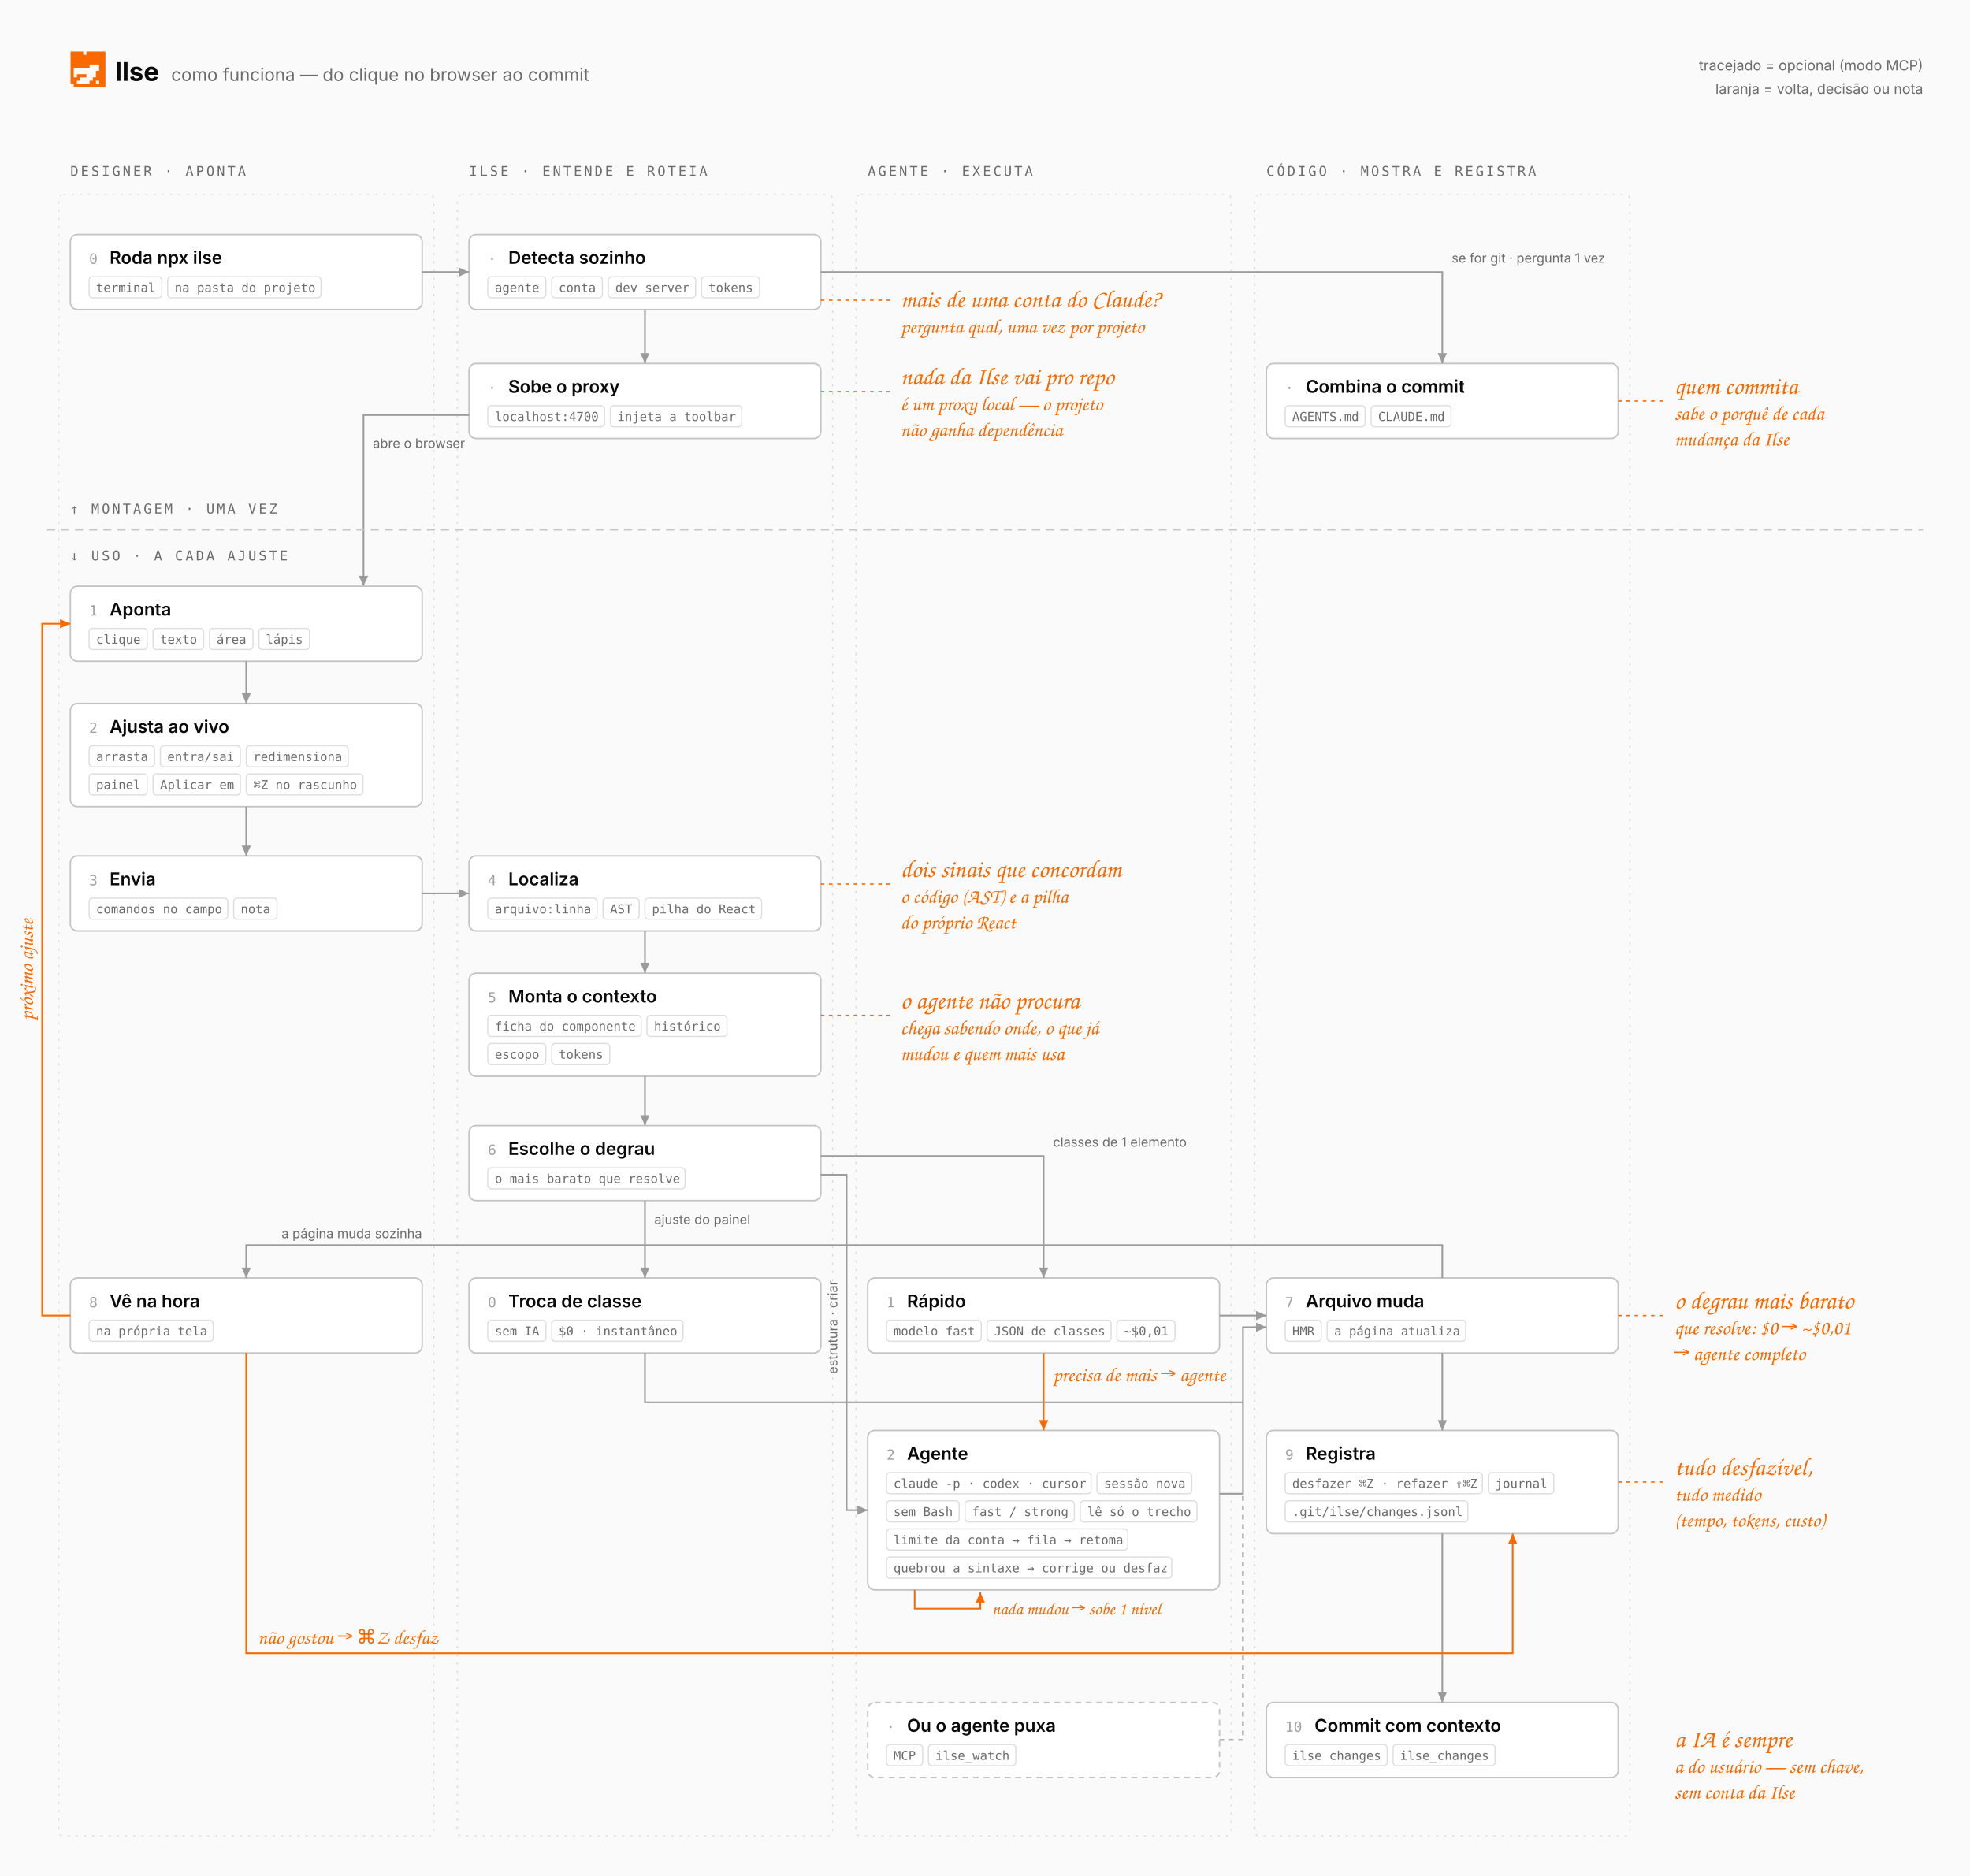
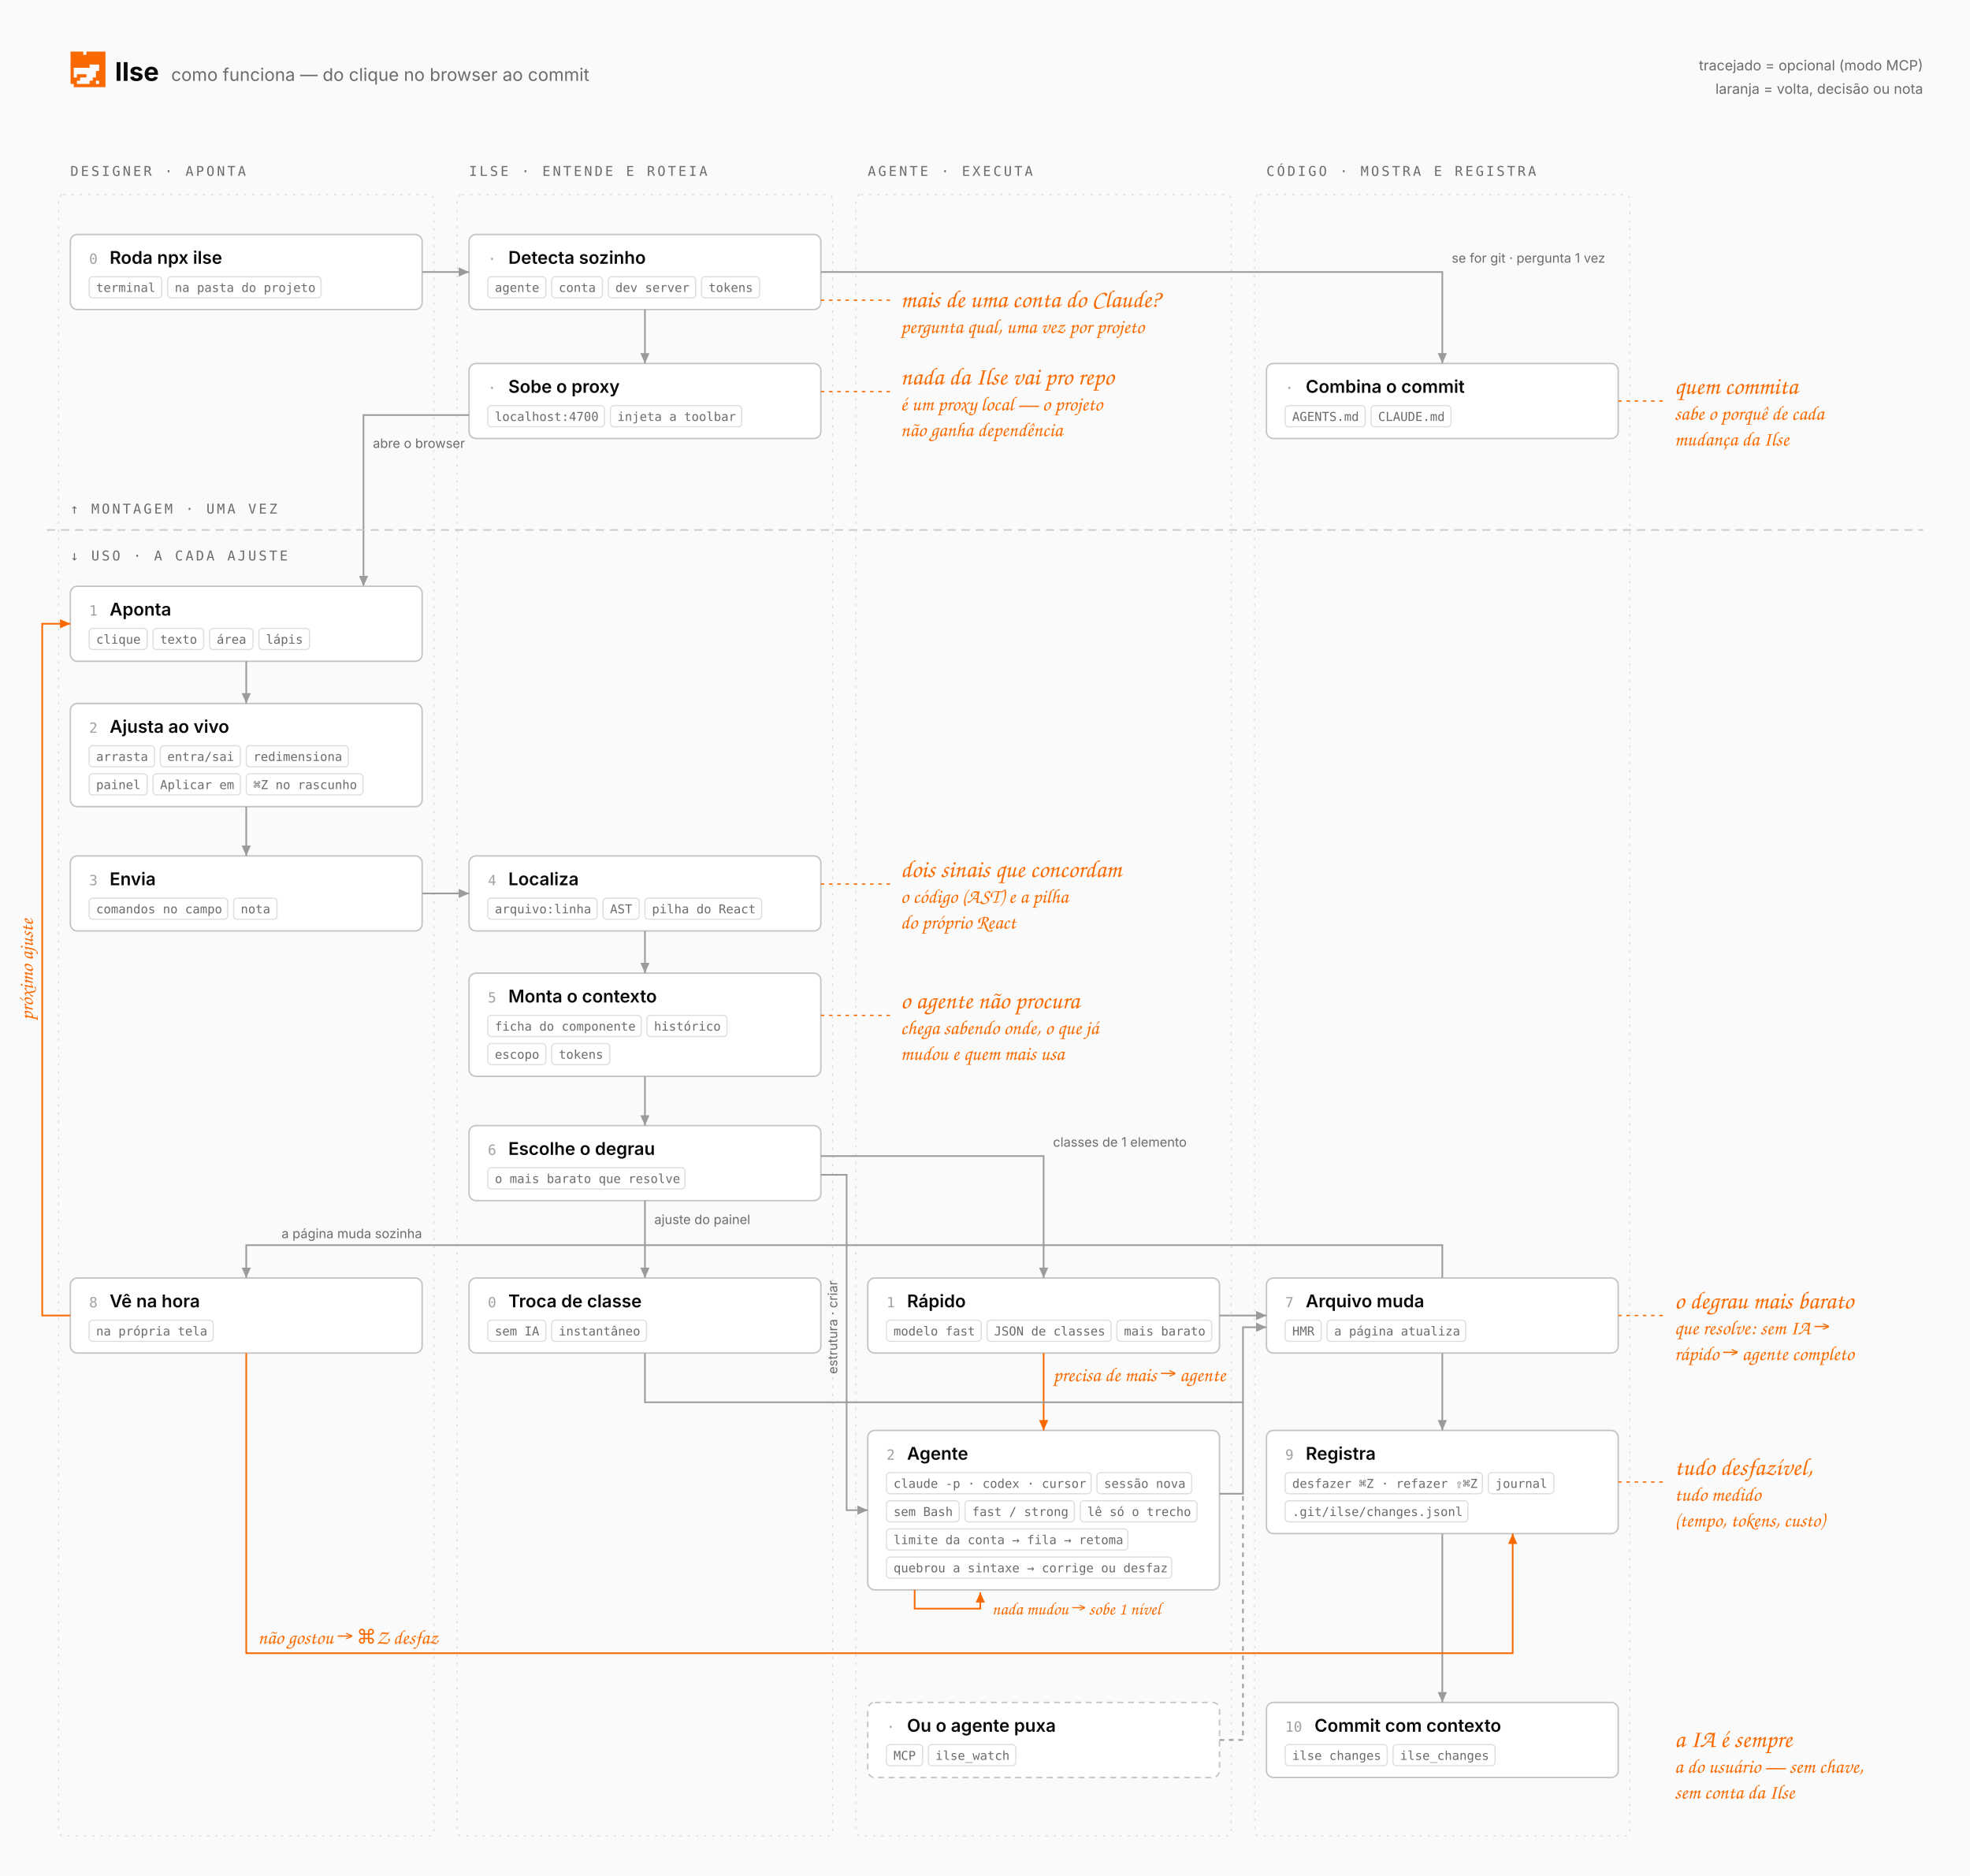
<svg xmlns="http://www.w3.org/2000/svg" width="1680" height="1600" viewBox="0 0 1680 1600" role="img" aria-labelledby="t d">
  <defs>
    <marker id="arrow" viewBox="0 0 10 10" refX="9" refY="5" markerWidth="7" markerHeight="7" orient="auto-start-reverse">
      <path d="M 0 1 L 9 5 L 0 9 z" fill="#9b9b9b" />
    </marker>
    <marker id="arrow-brand" viewBox="0 0 10 10" refX="9" refY="5" markerWidth="7" markerHeight="7" orient="auto-start-reverse">
      <path d="M 0 1 L 9 5 L 0 9 z" fill="#FA6900" />
    </marker>
  </defs>
  <rect width="1680" height="1600" fill="#fafafa" />
  <g transform="translate(60 44) scale(0.2)">
    <path d="M54.955 13.793H68.48V-1.52588e-05H149.626V96.551V110.345V151.721H14.382V137.932H0.858V-1.52588e-05H54.955V13.793ZM109.053 137.932H122.577V124.138H109.053V137.932ZM14.382 110.345H27.907V96.551H68.48V110.345H41.431V124.138H27.907V137.932H82.004V124.138H95.528V110.345H109.053V82.757H122.577V55.17H82.004V68.964H14.382V110.345Z" fill="#FA6900" />
  </g>
  <text x="98" y="69" font-family="Geist, 'Geist Sans', Inter, -apple-system, 'Segoe UI', Helvetica, Arial, sans-serif" font-size="22" font-weight="700" fill="#0a0a0a" text-anchor="start">Ilse</text>
  <text x="146" y="69" font-family="Geist, 'Geist Sans', Inter, -apple-system, 'Segoe UI', Helvetica, Arial, sans-serif" font-size="15" font-weight="400" fill="#6b6b6b" text-anchor="start">como funciona — do clique no browser ao commit</text>
  <text x="1640" y="60" font-family="Geist, 'Geist Sans', Inter, -apple-system, 'Segoe UI', Helvetica, Arial, sans-serif" font-size="12" font-weight="400" fill="#6b6b6b" text-anchor="end">tracejado = opcional (modo MCP)</text>
  <text x="1640" y="80" font-family="Geist, 'Geist Sans', Inter, -apple-system, 'Segoe UI', Helvetica, Arial, sans-serif" font-size="12" font-weight="400" fill="#6b6b6b" text-anchor="end">laranja = volta, decisão ou nota</text>
  <text x="60" y="150" font-family="'Geist Mono', ui-monospace, 'SF Mono', Menlo, Consolas, monospace" font-size="11.5" font-weight="500" fill="#6b6b6b" text-anchor="start" letter-spacing="2">DESIGNER · APONTA</text>
  <rect x="50" y="166" width="320" height="1400" rx="4" fill="none" stroke="#dcdcdc" stroke-dasharray="2 5" />
  <text x="400" y="150" font-family="'Geist Mono', ui-monospace, 'SF Mono', Menlo, Consolas, monospace" font-size="11.5" font-weight="500" fill="#6b6b6b" text-anchor="start" letter-spacing="2">ILSE · ENTENDE E ROTEIA</text>
  <rect x="390" y="166" width="320" height="1400" rx="4" fill="none" stroke="#dcdcdc" stroke-dasharray="2 5" />
  <text x="740" y="150" font-family="'Geist Mono', ui-monospace, 'SF Mono', Menlo, Consolas, monospace" font-size="11.5" font-weight="500" fill="#6b6b6b" text-anchor="start" letter-spacing="2">AGENTE · EXECUTA</text>
  <rect x="730" y="166" width="320" height="1400" rx="4" fill="none" stroke="#dcdcdc" stroke-dasharray="2 5" />
  <text x="1080" y="150" font-family="'Geist Mono', ui-monospace, 'SF Mono', Menlo, Consolas, monospace" font-size="11.5" font-weight="500" fill="#6b6b6b" text-anchor="start" letter-spacing="2">CÓDIGO · MOSTRA E REGISTRA</text>
  <rect x="1070" y="166" width="320" height="1400" rx="4" fill="none" stroke="#dcdcdc" stroke-dasharray="2 5" />
  <rect x="60" y="200" width="300" height="64" rx="6" fill="#ffffff" stroke="#c4c4c4" stroke-width="1.25" />
  <text x="76" y="225" font-family="'Geist Mono', ui-monospace, 'SF Mono', Menlo, Consolas, monospace" font-size="12" font-weight="400" fill="#a1a1a1" text-anchor="start">0</text>
  <text x="93.5" y="225" font-family="Geist, 'Geist Sans', Inter, -apple-system, 'Segoe UI', Helvetica, Arial, sans-serif" font-size="15" font-weight="600" fill="#0a0a0a" text-anchor="start">Roda npx ilse</text>
  <rect x="76" y="236" width="62.0" height="18" rx="3" fill="#ffffff" stroke="#dedede" />
  <text x="82" y="249" font-family="'Geist Mono', ui-monospace, 'SF Mono', Menlo, Consolas, monospace" font-size="10.5" font-weight="400" fill="#6b6b6b" text-anchor="start">terminal</text>
  <rect x="143.0" y="236" width="130.8" height="18" rx="3" fill="#ffffff" stroke="#dedede" />
  <text x="149.0" y="249" font-family="'Geist Mono', ui-monospace, 'SF Mono', Menlo, Consolas, monospace" font-size="10.5" font-weight="400" fill="#6b6b6b" text-anchor="start">na pasta do projeto</text>
  <rect x="400" y="200" width="300" height="64" rx="6" fill="#ffffff" stroke="#c4c4c4" stroke-width="1.25" />
  <text x="416" y="225" font-family="'Geist Mono', ui-monospace, 'SF Mono', Menlo, Consolas, monospace" font-size="12" font-weight="400" fill="#a1a1a1" text-anchor="start">·</text>
  <text x="433.5" y="225" font-family="Geist, 'Geist Sans', Inter, -apple-system, 'Segoe UI', Helvetica, Arial, sans-serif" font-size="15" font-weight="600" fill="#0a0a0a" text-anchor="start">Detecta sozinho</text>
  <rect x="416" y="236" width="49.5" height="18" rx="3" fill="#ffffff" stroke="#dedede" />
  <text x="422" y="249" font-family="'Geist Mono', ui-monospace, 'SF Mono', Menlo, Consolas, monospace" font-size="10.5" font-weight="400" fill="#6b6b6b" text-anchor="start">agente</text>
  <rect x="470.5" y="236" width="43.2" height="18" rx="3" fill="#ffffff" stroke="#dedede" />
  <text x="476.5" y="249" font-family="'Geist Mono', ui-monospace, 'SF Mono', Menlo, Consolas, monospace" font-size="10.5" font-weight="400" fill="#6b6b6b" text-anchor="start">conta</text>
  <rect x="518.75" y="236" width="74.5" height="18" rx="3" fill="#ffffff" stroke="#dedede" />
  <text x="524.75" y="249" font-family="'Geist Mono', ui-monospace, 'SF Mono', Menlo, Consolas, monospace" font-size="10.5" font-weight="400" fill="#6b6b6b" text-anchor="start">dev server</text>
  <rect x="598.25" y="236" width="49.5" height="18" rx="3" fill="#ffffff" stroke="#dedede" />
  <text x="604.25" y="249" font-family="'Geist Mono', ui-monospace, 'SF Mono', Menlo, Consolas, monospace" font-size="10.5" font-weight="400" fill="#6b6b6b" text-anchor="start">tokens</text>
  <rect x="400" y="310" width="300" height="64" rx="6" fill="#ffffff" stroke="#c4c4c4" stroke-width="1.25" />
  <text x="416" y="335" font-family="'Geist Mono', ui-monospace, 'SF Mono', Menlo, Consolas, monospace" font-size="12" font-weight="400" fill="#a1a1a1" text-anchor="start">·</text>
  <text x="433.5" y="335" font-family="Geist, 'Geist Sans', Inter, -apple-system, 'Segoe UI', Helvetica, Arial, sans-serif" font-size="15" font-weight="600" fill="#0a0a0a" text-anchor="start">Sobe o proxy</text>
  <rect x="416" y="346" width="99.5" height="18" rx="3" fill="#ffffff" stroke="#dedede" />
  <text x="422" y="359" font-family="'Geist Mono', ui-monospace, 'SF Mono', Menlo, Consolas, monospace" font-size="10.5" font-weight="400" fill="#6b6b6b" text-anchor="start">localhost:4700</text>
  <rect x="520.5" y="346" width="112.0" height="18" rx="3" fill="#ffffff" stroke="#dedede" />
  <text x="526.5" y="359" font-family="'Geist Mono', ui-monospace, 'SF Mono', Menlo, Consolas, monospace" font-size="10.5" font-weight="400" fill="#6b6b6b" text-anchor="start">injeta a toolbar</text>
  <rect x="1080" y="310" width="300" height="64" rx="6" fill="#ffffff" stroke="#c4c4c4" stroke-width="1.25" />
  <text x="1096" y="335" font-family="'Geist Mono', ui-monospace, 'SF Mono', Menlo, Consolas, monospace" font-size="12" font-weight="400" fill="#a1a1a1" text-anchor="start">·</text>
  <text x="1113.5" y="335" font-family="Geist, 'Geist Sans', Inter, -apple-system, 'Segoe UI', Helvetica, Arial, sans-serif" font-size="15" font-weight="600" fill="#0a0a0a" text-anchor="start">Combina o commit</text>
  <rect x="1096" y="346" width="68.2" height="18" rx="3" fill="#ffffff" stroke="#dedede" />
  <text x="1102" y="359" font-family="'Geist Mono', ui-monospace, 'SF Mono', Menlo, Consolas, monospace" font-size="10.5" font-weight="400" fill="#6b6b6b" text-anchor="start">AGENTS.md</text>
  <rect x="1169.25" y="346" width="68.2" height="18" rx="3" fill="#ffffff" stroke="#dedede" />
  <text x="1175.25" y="359" font-family="'Geist Mono', ui-monospace, 'SF Mono', Menlo, Consolas, monospace" font-size="10.5" font-weight="400" fill="#6b6b6b" text-anchor="start">CLAUDE.md</text>
  <path d="M 360 232.0 L 400 232.0" fill="none" stroke="#9b9b9b" stroke-width="1.4" marker-end="url(#arrow)" />
  <path d="M 550.0 264 L 550.0 310" fill="none" stroke="#9b9b9b" stroke-width="1.4" marker-end="url(#arrow)" />
  <path d="M 700 232.0 L 1230.0 232.0 L 1230.0 310" fill="none" stroke="#9b9b9b" stroke-width="1.4" marker-end="url(#arrow)" />
  <text x="1238.0" y="224.0" font-family="Geist, 'Geist Sans', Inter, -apple-system, 'Segoe UI', Helvetica, Arial, sans-serif" font-size="11" font-weight="400" fill="#6b6b6b" text-anchor="start">se for git · pergunta 1 vez</text>
  <path d="M 400 354.0 L 310 354.0 L 310 500" fill="none" stroke="#9b9b9b" stroke-width="1.4" marker-end="url(#arrow)" />
  <text x="318" y="382.0" font-family="Geist, 'Geist Sans', Inter, -apple-system, 'Segoe UI', Helvetica, Arial, sans-serif" font-size="11" font-weight="400" fill="#6b6b6b" text-anchor="start">abre o browser</text>
  <path d="M 700 334.0 L 760 334.0" stroke="#FA6900" stroke-width="1.1" stroke-dasharray="3 4" fill="none" />
  <text x="768" y="328.0" font-family="Caveat, 'Bradley Hand', 'Segoe Print', 'Comic Sans MS', cursive" font-size="21" font-weight="600" fill="#FA6900" text-anchor="start">nada da Ilse vai pro repo</text>
  <text x="768" y="350.0" font-family="Caveat, 'Bradley Hand', 'Segoe Print', 'Comic Sans MS', cursive" font-size="17" font-weight="400" fill="#FA6900" text-anchor="start">é um proxy local — o projeto</text>
  <text x="768" y="372.0" font-family="Caveat, 'Bradley Hand', 'Segoe Print', 'Comic Sans MS', cursive" font-size="17" font-weight="400" fill="#FA6900" text-anchor="start">não ganha dependência</text>
  <path d="M 700 256 L 760 256" stroke="#FA6900" stroke-width="1.1" stroke-dasharray="3 4" fill="none" />
  <text x="768" y="262" font-family="Caveat, 'Bradley Hand', 'Segoe Print', 'Comic Sans MS', cursive" font-size="21" font-weight="600" fill="#FA6900" text-anchor="start">mais de uma conta do Claude?</text>
  <text x="768" y="284" font-family="Caveat, 'Bradley Hand', 'Segoe Print', 'Comic Sans MS', cursive" font-size="17" font-weight="400" fill="#FA6900" text-anchor="start">pergunta qual, uma vez por projeto</text>
  <path d="M 1380 342.0 L 1420 342.0" stroke="#FA6900" stroke-width="1.1" stroke-dasharray="3 4" fill="none" />
  <text x="1428" y="336.0" font-family="Caveat, 'Bradley Hand', 'Segoe Print', 'Comic Sans MS', cursive" font-size="21" font-weight="600" fill="#FA6900" text-anchor="start">quem commita</text>
  <text x="1428" y="358.0" font-family="Caveat, 'Bradley Hand', 'Segoe Print', 'Comic Sans MS', cursive" font-size="17" font-weight="400" fill="#FA6900" text-anchor="start">sabe o porquê de cada</text>
  <text x="1428" y="380.0" font-family="Caveat, 'Bradley Hand', 'Segoe Print', 'Comic Sans MS', cursive" font-size="17" font-weight="400" fill="#FA6900" text-anchor="start">mudança da Ilse</text>
  <path d="M 40 452 L 1640 452" stroke="#c8c8c8" stroke-width="1.2" stroke-dasharray="7 5" />
  <text x="60" y="438" font-family="'Geist Mono', ui-monospace, 'SF Mono', Menlo, Consolas, monospace" font-size="11.5" font-weight="500" fill="#6b6b6b" text-anchor="start" letter-spacing="2">↑ MONTAGEM · UMA VEZ</text>
  <text x="60" y="478" font-family="'Geist Mono', ui-monospace, 'SF Mono', Menlo, Consolas, monospace" font-size="11.5" font-weight="500" fill="#6b6b6b" text-anchor="start" letter-spacing="2">↓ USO · A CADA AJUSTE</text>
  <rect x="60" y="500" width="300" height="64" rx="6" fill="#ffffff" stroke="#c4c4c4" stroke-width="1.25" />
  <text x="76" y="525" font-family="'Geist Mono', ui-monospace, 'SF Mono', Menlo, Consolas, monospace" font-size="12" font-weight="400" fill="#a1a1a1" text-anchor="start">1</text>
  <text x="93.5" y="525" font-family="Geist, 'Geist Sans', Inter, -apple-system, 'Segoe UI', Helvetica, Arial, sans-serif" font-size="15" font-weight="600" fill="#0a0a0a" text-anchor="start">Aponta</text>
  <rect x="76" y="536" width="49.5" height="18" rx="3" fill="#ffffff" stroke="#dedede" />
  <text x="82" y="549" font-family="'Geist Mono', ui-monospace, 'SF Mono', Menlo, Consolas, monospace" font-size="10.5" font-weight="400" fill="#6b6b6b" text-anchor="start">clique</text>
  <rect x="130.5" y="536" width="43.2" height="18" rx="3" fill="#ffffff" stroke="#dedede" />
  <text x="136.5" y="549" font-family="'Geist Mono', ui-monospace, 'SF Mono', Menlo, Consolas, monospace" font-size="10.5" font-weight="400" fill="#6b6b6b" text-anchor="start">texto</text>
  <rect x="178.75" y="536" width="37.0" height="18" rx="3" fill="#ffffff" stroke="#dedede" />
  <text x="184.75" y="549" font-family="'Geist Mono', ui-monospace, 'SF Mono', Menlo, Consolas, monospace" font-size="10.5" font-weight="400" fill="#6b6b6b" text-anchor="start">área</text>
  <rect x="220.75" y="536" width="43.2" height="18" rx="3" fill="#ffffff" stroke="#dedede" />
  <text x="226.75" y="549" font-family="'Geist Mono', ui-monospace, 'SF Mono', Menlo, Consolas, monospace" font-size="10.5" font-weight="400" fill="#6b6b6b" text-anchor="start">lápis</text>
  <rect x="60" y="600" width="300" height="88" rx="6" fill="#ffffff" stroke="#c4c4c4" stroke-width="1.25" />
  <text x="76" y="625" font-family="'Geist Mono', ui-monospace, 'SF Mono', Menlo, Consolas, monospace" font-size="12" font-weight="400" fill="#a1a1a1" text-anchor="start">2</text>
  <text x="93.5" y="625" font-family="Geist, 'Geist Sans', Inter, -apple-system, 'Segoe UI', Helvetica, Arial, sans-serif" font-size="15" font-weight="600" fill="#0a0a0a" text-anchor="start">Ajusta ao vivo</text>
  <rect x="76" y="636" width="55.8" height="18" rx="3" fill="#ffffff" stroke="#dedede" />
  <text x="82" y="649" font-family="'Geist Mono', ui-monospace, 'SF Mono', Menlo, Consolas, monospace" font-size="10.5" font-weight="400" fill="#6b6b6b" text-anchor="start">arrasta</text>
  <rect x="136.75" y="636" width="68.2" height="18" rx="3" fill="#ffffff" stroke="#dedede" />
  <text x="142.75" y="649" font-family="'Geist Mono', ui-monospace, 'SF Mono', Menlo, Consolas, monospace" font-size="10.5" font-weight="400" fill="#6b6b6b" text-anchor="start">entra/sai</text>
  <rect x="210.0" y="636" width="87.0" height="18" rx="3" fill="#ffffff" stroke="#dedede" />
  <text x="216.0" y="649" font-family="'Geist Mono', ui-monospace, 'SF Mono', Menlo, Consolas, monospace" font-size="10.5" font-weight="400" fill="#6b6b6b" text-anchor="start">redimensiona</text>
  <rect x="76" y="660" width="49.5" height="18" rx="3" fill="#ffffff" stroke="#dedede" />
  <text x="82" y="673" font-family="'Geist Mono', ui-monospace, 'SF Mono', Menlo, Consolas, monospace" font-size="10.5" font-weight="400" fill="#6b6b6b" text-anchor="start">painel</text>
  <rect x="130.5" y="660" width="74.5" height="18" rx="3" fill="#ffffff" stroke="#dedede" />
  <text x="136.5" y="673" font-family="'Geist Mono', ui-monospace, 'SF Mono', Menlo, Consolas, monospace" font-size="10.5" font-weight="400" fill="#6b6b6b" text-anchor="start">Aplicar em</text>
  <rect x="210.0" y="660" width="99.5" height="18" rx="3" fill="#ffffff" stroke="#dedede" />
  <text x="216.0" y="673" font-family="'Geist Mono', ui-monospace, 'SF Mono', Menlo, Consolas, monospace" font-size="10.5" font-weight="400" fill="#6b6b6b" text-anchor="start">⌘Z no rascunho</text>
  <rect x="60" y="730" width="300" height="64" rx="6" fill="#ffffff" stroke="#c4c4c4" stroke-width="1.25" />
  <text x="76" y="755" font-family="'Geist Mono', ui-monospace, 'SF Mono', Menlo, Consolas, monospace" font-size="12" font-weight="400" fill="#a1a1a1" text-anchor="start">3</text>
  <text x="93.5" y="755" font-family="Geist, 'Geist Sans', Inter, -apple-system, 'Segoe UI', Helvetica, Arial, sans-serif" font-size="15" font-weight="600" fill="#0a0a0a" text-anchor="start">Envia</text>
  <rect x="76" y="766" width="118.2" height="18" rx="3" fill="#ffffff" stroke="#dedede" />
  <text x="82" y="779" font-family="'Geist Mono', ui-monospace, 'SF Mono', Menlo, Consolas, monospace" font-size="10.5" font-weight="400" fill="#6b6b6b" text-anchor="start">comandos no campo</text>
  <rect x="199.25" y="766" width="37.0" height="18" rx="3" fill="#ffffff" stroke="#dedede" />
  <text x="205.25" y="779" font-family="'Geist Mono', ui-monospace, 'SF Mono', Menlo, Consolas, monospace" font-size="10.5" font-weight="400" fill="#6b6b6b" text-anchor="start">nota</text>
  <path d="M 210.0 564 L 210.0 600" fill="none" stroke="#9b9b9b" stroke-width="1.4" marker-end="url(#arrow)" />
  <path d="M 210.0 688 L 210.0 730" fill="none" stroke="#9b9b9b" stroke-width="1.4" marker-end="url(#arrow)" />
  <rect x="400" y="730" width="300" height="64" rx="6" fill="#ffffff" stroke="#c4c4c4" stroke-width="1.25" />
  <text x="416" y="755" font-family="'Geist Mono', ui-monospace, 'SF Mono', Menlo, Consolas, monospace" font-size="12" font-weight="400" fill="#a1a1a1" text-anchor="start">4</text>
  <text x="433.5" y="755" font-family="Geist, 'Geist Sans', Inter, -apple-system, 'Segoe UI', Helvetica, Arial, sans-serif" font-size="15" font-weight="600" fill="#0a0a0a" text-anchor="start">Localiza</text>
  <rect x="416" y="766" width="93.2" height="18" rx="3" fill="#ffffff" stroke="#dedede" />
  <text x="422" y="779" font-family="'Geist Mono', ui-monospace, 'SF Mono', Menlo, Consolas, monospace" font-size="10.5" font-weight="400" fill="#6b6b6b" text-anchor="start">arquivo:linha</text>
  <rect x="514.25" y="766" width="30.8" height="18" rx="3" fill="#ffffff" stroke="#dedede" />
  <text x="520.25" y="779" font-family="'Geist Mono', ui-monospace, 'SF Mono', Menlo, Consolas, monospace" font-size="10.5" font-weight="400" fill="#6b6b6b" text-anchor="start">AST</text>
  <rect x="550.0" y="766" width="99.5" height="18" rx="3" fill="#ffffff" stroke="#dedede" />
  <text x="556.0" y="779" font-family="'Geist Mono', ui-monospace, 'SF Mono', Menlo, Consolas, monospace" font-size="10.5" font-weight="400" fill="#6b6b6b" text-anchor="start">pilha do React</text>
  <rect x="400" y="830" width="300" height="88" rx="6" fill="#ffffff" stroke="#c4c4c4" stroke-width="1.25" />
  <text x="416" y="855" font-family="'Geist Mono', ui-monospace, 'SF Mono', Menlo, Consolas, monospace" font-size="12" font-weight="400" fill="#a1a1a1" text-anchor="start">5</text>
  <text x="433.5" y="855" font-family="Geist, 'Geist Sans', Inter, -apple-system, 'Segoe UI', Helvetica, Arial, sans-serif" font-size="15" font-weight="600" fill="#0a0a0a" text-anchor="start">Monta o contexto</text>
  <rect x="416" y="866" width="130.8" height="18" rx="3" fill="#ffffff" stroke="#dedede" />
  <text x="422" y="879" font-family="'Geist Mono', ui-monospace, 'SF Mono', Menlo, Consolas, monospace" font-size="10.5" font-weight="400" fill="#6b6b6b" text-anchor="start">ficha do componente</text>
  <rect x="551.75" y="866" width="68.2" height="18" rx="3" fill="#ffffff" stroke="#dedede" />
  <text x="557.75" y="879" font-family="'Geist Mono', ui-monospace, 'SF Mono', Menlo, Consolas, monospace" font-size="10.5" font-weight="400" fill="#6b6b6b" text-anchor="start">histórico</text>
  <rect x="416" y="890" width="49.5" height="18" rx="3" fill="#ffffff" stroke="#dedede" />
  <text x="422" y="903" font-family="'Geist Mono', ui-monospace, 'SF Mono', Menlo, Consolas, monospace" font-size="10.5" font-weight="400" fill="#6b6b6b" text-anchor="start">escopo</text>
  <rect x="470.5" y="890" width="49.5" height="18" rx="3" fill="#ffffff" stroke="#dedede" />
  <text x="476.5" y="903" font-family="'Geist Mono', ui-monospace, 'SF Mono', Menlo, Consolas, monospace" font-size="10.5" font-weight="400" fill="#6b6b6b" text-anchor="start">tokens</text>
  <rect x="400" y="960" width="300" height="64" rx="6" fill="#ffffff" stroke="#c4c4c4" stroke-width="1.25" />
  <text x="416" y="985" font-family="'Geist Mono', ui-monospace, 'SF Mono', Menlo, Consolas, monospace" font-size="12" font-weight="400" fill="#a1a1a1" text-anchor="start">6</text>
  <text x="433.5" y="985" font-family="Geist, 'Geist Sans', Inter, -apple-system, 'Segoe UI', Helvetica, Arial, sans-serif" font-size="15" font-weight="600" fill="#0a0a0a" text-anchor="start">Escolhe o degrau</text>
  <rect x="416" y="996" width="168.2" height="18" rx="3" fill="#ffffff" stroke="#dedede" />
  <text x="422" y="1009" font-family="'Geist Mono', ui-monospace, 'SF Mono', Menlo, Consolas, monospace" font-size="10.5" font-weight="400" fill="#6b6b6b" text-anchor="start">o mais barato que resolve</text>
  <path d="M 360 762.0 L 400 762.0" fill="none" stroke="#9b9b9b" stroke-width="1.4" marker-end="url(#arrow)" />
  <path d="M 700 754.0 L 760 754.0" stroke="#FA6900" stroke-width="1.1" stroke-dasharray="3 4" fill="none" />
  <text x="768" y="748.0" font-family="Caveat, 'Bradley Hand', 'Segoe Print', 'Comic Sans MS', cursive" font-size="21" font-weight="600" fill="#FA6900" text-anchor="start">dois sinais que concordam</text>
  <text x="768" y="770.0" font-family="Caveat, 'Bradley Hand', 'Segoe Print', 'Comic Sans MS', cursive" font-size="17" font-weight="400" fill="#FA6900" text-anchor="start">o código (AST) e a pilha</text>
  <text x="768" y="792.0" font-family="Caveat, 'Bradley Hand', 'Segoe Print', 'Comic Sans MS', cursive" font-size="17" font-weight="400" fill="#FA6900" text-anchor="start">do próprio React</text>
  <path d="M 550.0 794 L 550.0 830" fill="none" stroke="#9b9b9b" stroke-width="1.4" marker-end="url(#arrow)" />
  <path d="M 550.0 918 L 550.0 960" fill="none" stroke="#9b9b9b" stroke-width="1.4" marker-end="url(#arrow)" />
  <path d="M 700 866.0 L 760 866.0" stroke="#FA6900" stroke-width="1.1" stroke-dasharray="3 4" fill="none" />
  <text x="768" y="860.0" font-family="Caveat, 'Bradley Hand', 'Segoe Print', 'Comic Sans MS', cursive" font-size="21" font-weight="600" fill="#FA6900" text-anchor="start">o agente não procura</text>
  <text x="768" y="882.0" font-family="Caveat, 'Bradley Hand', 'Segoe Print', 'Comic Sans MS', cursive" font-size="17" font-weight="400" fill="#FA6900" text-anchor="start">chega sabendo onde, o que já</text>
  <text x="768" y="904.0" font-family="Caveat, 'Bradley Hand', 'Segoe Print', 'Comic Sans MS', cursive" font-size="17" font-weight="400" fill="#FA6900" text-anchor="start">mudou e quem mais usa</text>
  <rect x="400" y="1090" width="300" height="64" rx="6" fill="#ffffff" stroke="#c4c4c4" stroke-width="1.25" />
  <text x="416" y="1115" font-family="'Geist Mono', ui-monospace, 'SF Mono', Menlo, Consolas, monospace" font-size="12" font-weight="400" fill="#a1a1a1" text-anchor="start">0</text>
  <text x="433.5" y="1115" font-family="Geist, 'Geist Sans', Inter, -apple-system, 'Segoe UI', Helvetica, Arial, sans-serif" font-size="15" font-weight="600" fill="#0a0a0a" text-anchor="start">Troca de classe</text>
  <rect x="416" y="1126" width="49.5" height="18" rx="3" fill="#ffffff" stroke="#dedede" />
  <text x="422" y="1139" font-family="'Geist Mono', ui-monospace, 'SF Mono', Menlo, Consolas, monospace" font-size="10.5" font-weight="400" fill="#6b6b6b" text-anchor="start">sem IA</text>
-   <rect x="470.5" y="1126" width="112.0" height="18" rx="3" fill="#ffffff" stroke="#dedede" />
-   <text x="476.5" y="1139" font-family="'Geist Mono', ui-monospace, 'SF Mono', Menlo, Consolas, monospace" font-size="10.5" font-weight="400" fill="#6b6b6b" text-anchor="start">$0 · instantâneo</text>
+   <rect x="470.5" y="1126" width="80.8" height="18" rx="3" fill="#ffffff" stroke="#dedede" />
+   <text x="476.5" y="1139" font-family="'Geist Mono', ui-monospace, 'SF Mono', Menlo, Consolas, monospace" font-size="10.5" font-weight="400" fill="#6b6b6b" text-anchor="start">instantâneo</text>
  <rect x="740" y="1090" width="300" height="64" rx="6" fill="#ffffff" stroke="#c4c4c4" stroke-width="1.25" />
  <text x="756" y="1115" font-family="'Geist Mono', ui-monospace, 'SF Mono', Menlo, Consolas, monospace" font-size="12" font-weight="400" fill="#a1a1a1" text-anchor="start">1</text>
  <text x="773.5" y="1115" font-family="Geist, 'Geist Sans', Inter, -apple-system, 'Segoe UI', Helvetica, Arial, sans-serif" font-size="15" font-weight="600" fill="#0a0a0a" text-anchor="start">Rápido</text>
  <rect x="756" y="1126" width="80.8" height="18" rx="3" fill="#ffffff" stroke="#dedede" />
  <text x="762" y="1139" font-family="'Geist Mono', ui-monospace, 'SF Mono', Menlo, Consolas, monospace" font-size="10.5" font-weight="400" fill="#6b6b6b" text-anchor="start">modelo fast</text>
  <rect x="841.75" y="1126" width="105.8" height="18" rx="3" fill="#ffffff" stroke="#dedede" />
  <text x="847.75" y="1139" font-family="'Geist Mono', ui-monospace, 'SF Mono', Menlo, Consolas, monospace" font-size="10.5" font-weight="400" fill="#6b6b6b" text-anchor="start">JSON de classes</text>
-   <rect x="952.5" y="1126" width="49.5" height="18" rx="3" fill="#ffffff" stroke="#dedede" />
-   <text x="958.5" y="1139" font-family="'Geist Mono', ui-monospace, 'SF Mono', Menlo, Consolas, monospace" font-size="10.5" font-weight="400" fill="#6b6b6b" text-anchor="start">~$0,01</text>
+   <rect x="952.5" y="1126" width="80.8" height="18" rx="3" fill="#ffffff" stroke="#dedede" />
+   <text x="958.5" y="1139" font-family="'Geist Mono', ui-monospace, 'SF Mono', Menlo, Consolas, monospace" font-size="10.5" font-weight="400" fill="#6b6b6b" text-anchor="start">mais barato</text>
  <rect x="740" y="1220" width="300" height="136" rx="6" fill="#ffffff" stroke="#c4c4c4" stroke-width="1.25" />
  <text x="756" y="1245" font-family="'Geist Mono', ui-monospace, 'SF Mono', Menlo, Consolas, monospace" font-size="12" font-weight="400" fill="#a1a1a1" text-anchor="start">2</text>
  <text x="773.5" y="1245" font-family="Geist, 'Geist Sans', Inter, -apple-system, 'Segoe UI', Helvetica, Arial, sans-serif" font-size="15" font-weight="600" fill="#0a0a0a" text-anchor="start">Agente</text>
  <rect x="756" y="1256" width="174.5" height="18" rx="3" fill="#ffffff" stroke="#dedede" />
  <text x="762" y="1269" font-family="'Geist Mono', ui-monospace, 'SF Mono', Menlo, Consolas, monospace" font-size="10.5" font-weight="400" fill="#6b6b6b" text-anchor="start">claude -p · codex · cursor</text>
  <rect x="935.5" y="1256" width="80.8" height="18" rx="3" fill="#ffffff" stroke="#dedede" />
  <text x="941.5" y="1269" font-family="'Geist Mono', ui-monospace, 'SF Mono', Menlo, Consolas, monospace" font-size="10.5" font-weight="400" fill="#6b6b6b" text-anchor="start">sessão nova</text>
  <rect x="756" y="1280" width="62.0" height="18" rx="3" fill="#ffffff" stroke="#dedede" />
  <text x="762" y="1293" font-family="'Geist Mono', ui-monospace, 'SF Mono', Menlo, Consolas, monospace" font-size="10.5" font-weight="400" fill="#6b6b6b" text-anchor="start">sem Bash</text>
  <rect x="823.0" y="1280" width="93.2" height="18" rx="3" fill="#ffffff" stroke="#dedede" />
  <text x="829.0" y="1293" font-family="'Geist Mono', ui-monospace, 'SF Mono', Menlo, Consolas, monospace" font-size="10.5" font-weight="400" fill="#6b6b6b" text-anchor="start">fast / strong</text>
  <rect x="921.25" y="1280" width="99.5" height="18" rx="3" fill="#ffffff" stroke="#dedede" />
  <text x="927.25" y="1293" font-family="'Geist Mono', ui-monospace, 'SF Mono', Menlo, Consolas, monospace" font-size="10.5" font-weight="400" fill="#6b6b6b" text-anchor="start">lê só o trecho</text>
  <rect x="756" y="1304" width="205.8" height="18" rx="3" fill="#ffffff" stroke="#dedede" />
  <text x="762" y="1317" font-family="'Geist Mono', ui-monospace, 'SF Mono', Menlo, Consolas, monospace" font-size="10.5" font-weight="400" fill="#6b6b6b" text-anchor="start">limite da conta → fila → retoma</text>
  <rect x="756" y="1328" width="243.2" height="18" rx="3" fill="#ffffff" stroke="#dedede" />
  <text x="762" y="1341" font-family="'Geist Mono', ui-monospace, 'SF Mono', Menlo, Consolas, monospace" font-size="10.5" font-weight="400" fill="#6b6b6b" text-anchor="start">quebrou a sintaxe → corrige ou desfaz</text>
  <rect x="740" y="1452" width="300" height="64" rx="6" fill="#ffffff" stroke="#c4c4c4" stroke-width="1.25" stroke-dasharray="5 4" />
  <text x="756" y="1477" font-family="'Geist Mono', ui-monospace, 'SF Mono', Menlo, Consolas, monospace" font-size="12" font-weight="400" fill="#a1a1a1" text-anchor="start">·</text>
  <text x="773.5" y="1477" font-family="Geist, 'Geist Sans', Inter, -apple-system, 'Segoe UI', Helvetica, Arial, sans-serif" font-size="15" font-weight="600" fill="#0a0a0a" text-anchor="start">Ou o agente puxa</text>
  <rect x="756" y="1488" width="30.8" height="18" rx="3" fill="#ffffff" stroke="#dedede" />
  <text x="762" y="1501" font-family="'Geist Mono', ui-monospace, 'SF Mono', Menlo, Consolas, monospace" font-size="10.5" font-weight="400" fill="#6b6b6b" text-anchor="start">MCP</text>
  <rect x="791.75" y="1488" width="74.5" height="18" rx="3" fill="#ffffff" stroke="#dedede" />
  <text x="797.75" y="1501" font-family="'Geist Mono', ui-monospace, 'SF Mono', Menlo, Consolas, monospace" font-size="10.5" font-weight="400" fill="#6b6b6b" text-anchor="start">ilse_watch</text>
  <path d="M 550.0 1024 L 550.0 1090" fill="none" stroke="#9b9b9b" stroke-width="1.4" marker-end="url(#arrow)" />
  <text x="558.0" y="1044" font-family="Geist, 'Geist Sans', Inter, -apple-system, 'Segoe UI', Helvetica, Arial, sans-serif" font-size="11" font-weight="400" fill="#6b6b6b" text-anchor="start">ajuste do painel</text>
  <path d="M 700 986.0 L 890.0 986.0 L 890.0 1090" fill="none" stroke="#9b9b9b" stroke-width="1.4" marker-end="url(#arrow)" />
  <text x="898.0" y="978.0" font-family="Geist, 'Geist Sans', Inter, -apple-system, 'Segoe UI', Helvetica, Arial, sans-serif" font-size="11" font-weight="400" fill="#6b6b6b" text-anchor="start">classes de 1 elemento</text>
  <path d="M 890.0 1154 L 890.0 1220" fill="none" stroke="#FA6900" stroke-width="1.4" marker-end="url(#arrow-brand)" />
  <text x="898.0" y="1178" font-family="Caveat, 'Bradley Hand', 'Segoe Print', 'Comic Sans MS', cursive" font-size="17" font-weight="400" fill="#FA6900" text-anchor="start">precisa de mais → agente</text>
  <path d="M 700 1002.0 L 722 1002.0 L 722 1288.0 L 740 1288.0" fill="none" stroke="#9b9b9b" stroke-width="1.4" marker-end="url(#arrow)" />
  <text x="714" y="1132" font-family="Geist, 'Geist Sans', Inter, -apple-system, 'Segoe UI', Helvetica, Arial, sans-serif" font-size="11" font-weight="400" fill="#6b6b6b" text-anchor="middle" transform="rotate(-90 714 1132)">estrutura · criar</text>
  <path d="M 780 1356 L 780 1372 L 836 1372 L 836 1358" fill="none" stroke="#FA6900" stroke-width="1.4" marker-end="url(#arrow-brand)" />
  <text x="846" y="1377" font-family="Caveat, 'Bradley Hand', 'Segoe Print', 'Comic Sans MS', cursive" font-size="15" font-weight="400" fill="#FA6900" text-anchor="start">nada mudou → sobe 1 nível</text>
  <rect x="1080" y="1090" width="300" height="64" rx="6" fill="#ffffff" stroke="#c4c4c4" stroke-width="1.25" />
  <text x="1096" y="1115" font-family="'Geist Mono', ui-monospace, 'SF Mono', Menlo, Consolas, monospace" font-size="12" font-weight="400" fill="#a1a1a1" text-anchor="start">7</text>
  <text x="1113.5" y="1115" font-family="Geist, 'Geist Sans', Inter, -apple-system, 'Segoe UI', Helvetica, Arial, sans-serif" font-size="15" font-weight="600" fill="#0a0a0a" text-anchor="start">Arquivo muda</text>
  <rect x="1096" y="1126" width="30.8" height="18" rx="3" fill="#ffffff" stroke="#dedede" />
  <text x="1102" y="1139" font-family="'Geist Mono', ui-monospace, 'SF Mono', Menlo, Consolas, monospace" font-size="10.5" font-weight="400" fill="#6b6b6b" text-anchor="start">HMR</text>
  <rect x="1131.75" y="1126" width="118.2" height="18" rx="3" fill="#ffffff" stroke="#dedede" />
  <text x="1137.75" y="1139" font-family="'Geist Mono', ui-monospace, 'SF Mono', Menlo, Consolas, monospace" font-size="10.5" font-weight="400" fill="#6b6b6b" text-anchor="start">a página atualiza</text>
  <rect x="1080" y="1220" width="300" height="88" rx="6" fill="#ffffff" stroke="#c4c4c4" stroke-width="1.25" />
  <text x="1096" y="1245" font-family="'Geist Mono', ui-monospace, 'SF Mono', Menlo, Consolas, monospace" font-size="12" font-weight="400" fill="#a1a1a1" text-anchor="start">9</text>
  <text x="1113.5" y="1245" font-family="Geist, 'Geist Sans', Inter, -apple-system, 'Segoe UI', Helvetica, Arial, sans-serif" font-size="15" font-weight="600" fill="#0a0a0a" text-anchor="start">Registra</text>
  <rect x="1096" y="1256" width="168.2" height="18" rx="3" fill="#ffffff" stroke="#dedede" />
  <text x="1102" y="1269" font-family="'Geist Mono', ui-monospace, 'SF Mono', Menlo, Consolas, monospace" font-size="10.5" font-weight="400" fill="#6b6b6b" text-anchor="start">desfazer ⌘Z · refazer ⇧⌘Z</text>
  <rect x="1269.25" y="1256" width="55.8" height="18" rx="3" fill="#ffffff" stroke="#dedede" />
  <text x="1275.25" y="1269" font-family="'Geist Mono', ui-monospace, 'SF Mono', Menlo, Consolas, monospace" font-size="10.5" font-weight="400" fill="#6b6b6b" text-anchor="start">journal</text>
  <rect x="1096" y="1280" width="155.8" height="18" rx="3" fill="#ffffff" stroke="#dedede" />
  <text x="1102" y="1293" font-family="'Geist Mono', ui-monospace, 'SF Mono', Menlo, Consolas, monospace" font-size="10.5" font-weight="400" fill="#6b6b6b" text-anchor="start">.git/ilse/changes.jsonl</text>
  <rect x="1080" y="1452" width="300" height="64" rx="6" fill="#ffffff" stroke="#c4c4c4" stroke-width="1.25" />
  <text x="1096" y="1477" font-family="'Geist Mono', ui-monospace, 'SF Mono', Menlo, Consolas, monospace" font-size="12" font-weight="400" fill="#a1a1a1" text-anchor="start">10</text>
  <text x="1121.0" y="1477" font-family="Geist, 'Geist Sans', Inter, -apple-system, 'Segoe UI', Helvetica, Arial, sans-serif" font-size="15" font-weight="600" fill="#0a0a0a" text-anchor="start">Commit com contexto</text>
  <rect x="1096" y="1488" width="87.0" height="18" rx="3" fill="#ffffff" stroke="#dedede" />
  <text x="1102" y="1501" font-family="'Geist Mono', ui-monospace, 'SF Mono', Menlo, Consolas, monospace" font-size="10.5" font-weight="400" fill="#6b6b6b" text-anchor="start">ilse changes</text>
  <rect x="1188.0" y="1488" width="87.0" height="18" rx="3" fill="#ffffff" stroke="#dedede" />
  <text x="1194.0" y="1501" font-family="'Geist Mono', ui-monospace, 'SF Mono', Menlo, Consolas, monospace" font-size="10.5" font-weight="400" fill="#6b6b6b" text-anchor="start">ilse_changes</text>
  <path d="M 1040 1122.0 L 1080 1122.0" fill="none" stroke="#9b9b9b" stroke-width="1.4" marker-end="url(#arrow)" />
  <path d="M 550.0 1154 L 550.0 1196 L 1060 1196 L 1060 1132.0 L 1080 1132.0" fill="none" stroke="#9b9b9b" stroke-width="1.4" marker-end="url(#arrow)" />
  <path d="M 1040 1274.0 L 1060 1274.0 L 1060 1196" fill="none" stroke="#9b9b9b" stroke-width="1.4" />
  <path d="M 1040 1484.0 L 1060 1484.0 L 1060 1274.0" fill="none" stroke="#9b9b9b" stroke-width="1.4" stroke-dasharray="4 4" />
  <path d="M 1230.0 1154 L 1230.0 1220" fill="none" stroke="#9b9b9b" stroke-width="1.4" marker-end="url(#arrow)" />
  <path d="M 1230.0 1308 L 1230.0 1452" fill="none" stroke="#9b9b9b" stroke-width="1.4" marker-end="url(#arrow)" />
  <rect x="60" y="1090" width="300" height="64" rx="6" fill="#ffffff" stroke="#c4c4c4" stroke-width="1.25" />
  <text x="76" y="1115" font-family="'Geist Mono', ui-monospace, 'SF Mono', Menlo, Consolas, monospace" font-size="12" font-weight="400" fill="#a1a1a1" text-anchor="start">8</text>
  <text x="93.5" y="1115" font-family="Geist, 'Geist Sans', Inter, -apple-system, 'Segoe UI', Helvetica, Arial, sans-serif" font-size="15" font-weight="600" fill="#0a0a0a" text-anchor="start">Vê na hora</text>
  <rect x="76" y="1126" width="105.8" height="18" rx="3" fill="#ffffff" stroke="#dedede" />
  <text x="82" y="1139" font-family="'Geist Mono', ui-monospace, 'SF Mono', Menlo, Consolas, monospace" font-size="10.5" font-weight="400" fill="#6b6b6b" text-anchor="start">na própria tela</text>
  <path d="M 1230.0 1090 L 1230.0 1062 L 210.0 1062 L 210.0 1090" fill="none" stroke="#9b9b9b" stroke-width="1.4" marker-end="url(#arrow)" />
  <text x="300" y="1056" font-family="Geist, 'Geist Sans', Inter, -apple-system, 'Segoe UI', Helvetica, Arial, sans-serif" font-size="11" font-weight="400" fill="#6b6b6b" text-anchor="middle">a página muda sozinha</text>
  <path d="M 210.0 1154 L 210.0 1410 L 1290.0 1410 L 1290.0 1308" fill="none" stroke="#FA6900" stroke-width="1.4" marker-end="url(#arrow-brand)" />
  <text x="220.0" y="1402" font-family="Caveat, 'Bradley Hand', 'Segoe Print', 'Comic Sans MS', cursive" font-size="17" font-weight="400" fill="#FA6900" text-anchor="start">não gostou → ⌘Z desfaz</text>
  <path d="M 60 1122.0 L 36 1122.0 L 36 532.0 L 60 532.0" fill="none" stroke="#FA6900" stroke-width="1.4" marker-end="url(#arrow-brand)" />
  <text x="28" y="827.0" font-family="Caveat, 'Bradley Hand', 'Segoe Print', 'Comic Sans MS', cursive" font-size="17" font-weight="400" fill="#FA6900" text-anchor="middle" transform="rotate(-90 28 827.0)">próximo ajuste</text>
  <path d="M 1380 1122.0 L 1420 1122.0" stroke="#FA6900" stroke-width="1.1" stroke-dasharray="3 4" fill="none" />
  <text x="1428" y="1116.0" font-family="Caveat, 'Bradley Hand', 'Segoe Print', 'Comic Sans MS', cursive" font-size="21" font-weight="600" fill="#FA6900" text-anchor="start">o degrau mais barato</text>
-   <text x="1428" y="1138.0" font-family="Caveat, 'Bradley Hand', 'Segoe Print', 'Comic Sans MS', cursive" font-size="17" font-weight="400" fill="#FA6900" text-anchor="start">que resolve: $0 → ~$0,01</text>
-   <text x="1428" y="1160.0" font-family="Caveat, 'Bradley Hand', 'Segoe Print', 'Comic Sans MS', cursive" font-size="17" font-weight="400" fill="#FA6900" text-anchor="start">→ agente completo</text>
+   <text x="1428" y="1138.0" font-family="Caveat, 'Bradley Hand', 'Segoe Print', 'Comic Sans MS', cursive" font-size="17" font-weight="400" fill="#FA6900" text-anchor="start">que resolve: sem IA →</text>
+   <text x="1428" y="1160.0" font-family="Caveat, 'Bradley Hand', 'Segoe Print', 'Comic Sans MS', cursive" font-size="17" font-weight="400" fill="#FA6900" text-anchor="start">rápido → agente completo</text>
  <path d="M 1380 1264.0 L 1420 1264.0" stroke="#FA6900" stroke-width="1.1" stroke-dasharray="3 4" fill="none" />
  <text x="1428" y="1258.0" font-family="Caveat, 'Bradley Hand', 'Segoe Print', 'Comic Sans MS', cursive" font-size="21" font-weight="600" fill="#FA6900" text-anchor="start">tudo desfazível,</text>
  <text x="1428" y="1280.0" font-family="Caveat, 'Bradley Hand', 'Segoe Print', 'Comic Sans MS', cursive" font-size="17" font-weight="400" fill="#FA6900" text-anchor="start">tudo medido</text>
  <text x="1428" y="1302.0" font-family="Caveat, 'Bradley Hand', 'Segoe Print', 'Comic Sans MS', cursive" font-size="17" font-weight="400" fill="#FA6900" text-anchor="start">(tempo, tokens, custo)</text>
  <text x="1428" y="1490.0" font-family="Caveat, 'Bradley Hand', 'Segoe Print', 'Comic Sans MS', cursive" font-size="21" font-weight="600" fill="#FA6900" text-anchor="start">a IA é sempre</text>
  <text x="1428" y="1512.0" font-family="Caveat, 'Bradley Hand', 'Segoe Print', 'Comic Sans MS', cursive" font-size="17" font-weight="400" fill="#FA6900" text-anchor="start">a do usuário — sem chave,</text>
  <text x="1428" y="1534.0" font-family="Caveat, 'Bradley Hand', 'Segoe Print', 'Comic Sans MS', cursive" font-size="17" font-weight="400" fill="#FA6900" text-anchor="start">sem conta da Ilse</text>
</svg>
